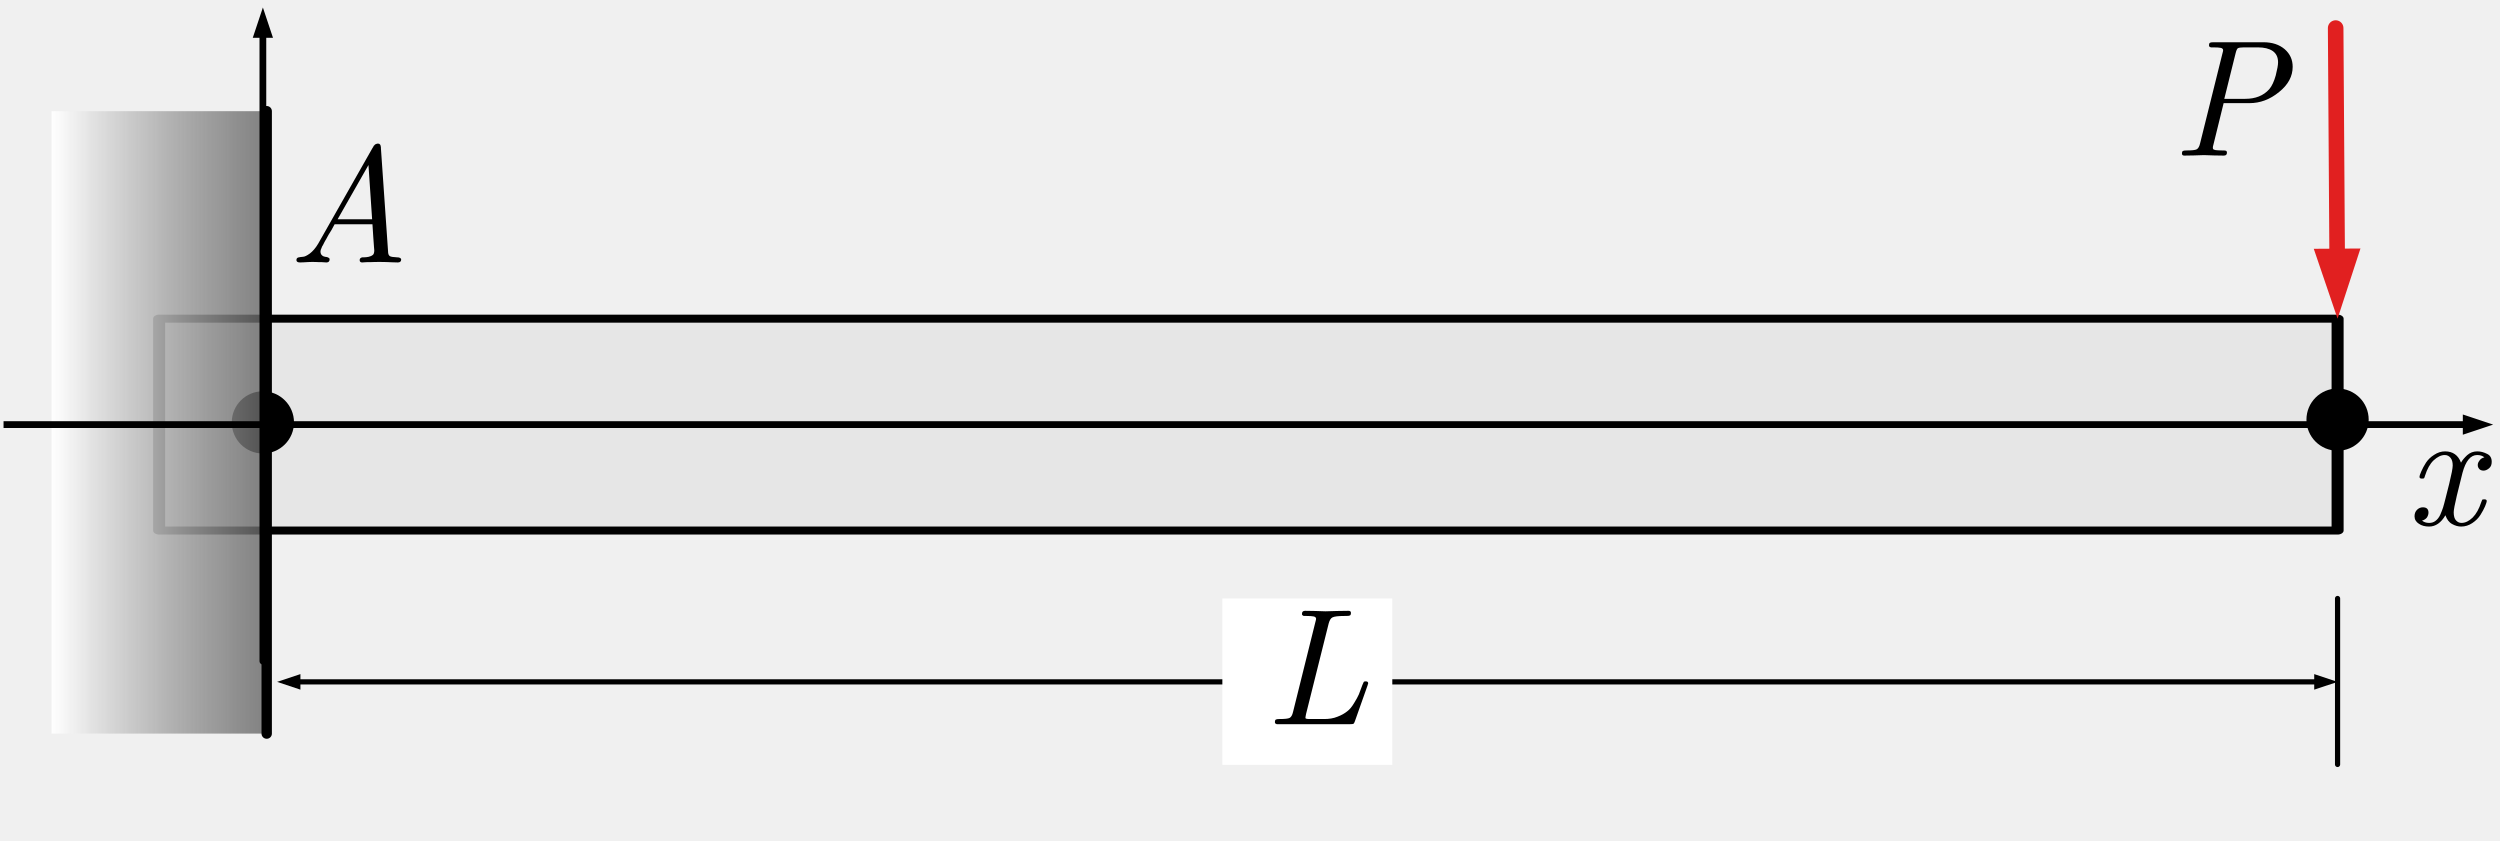
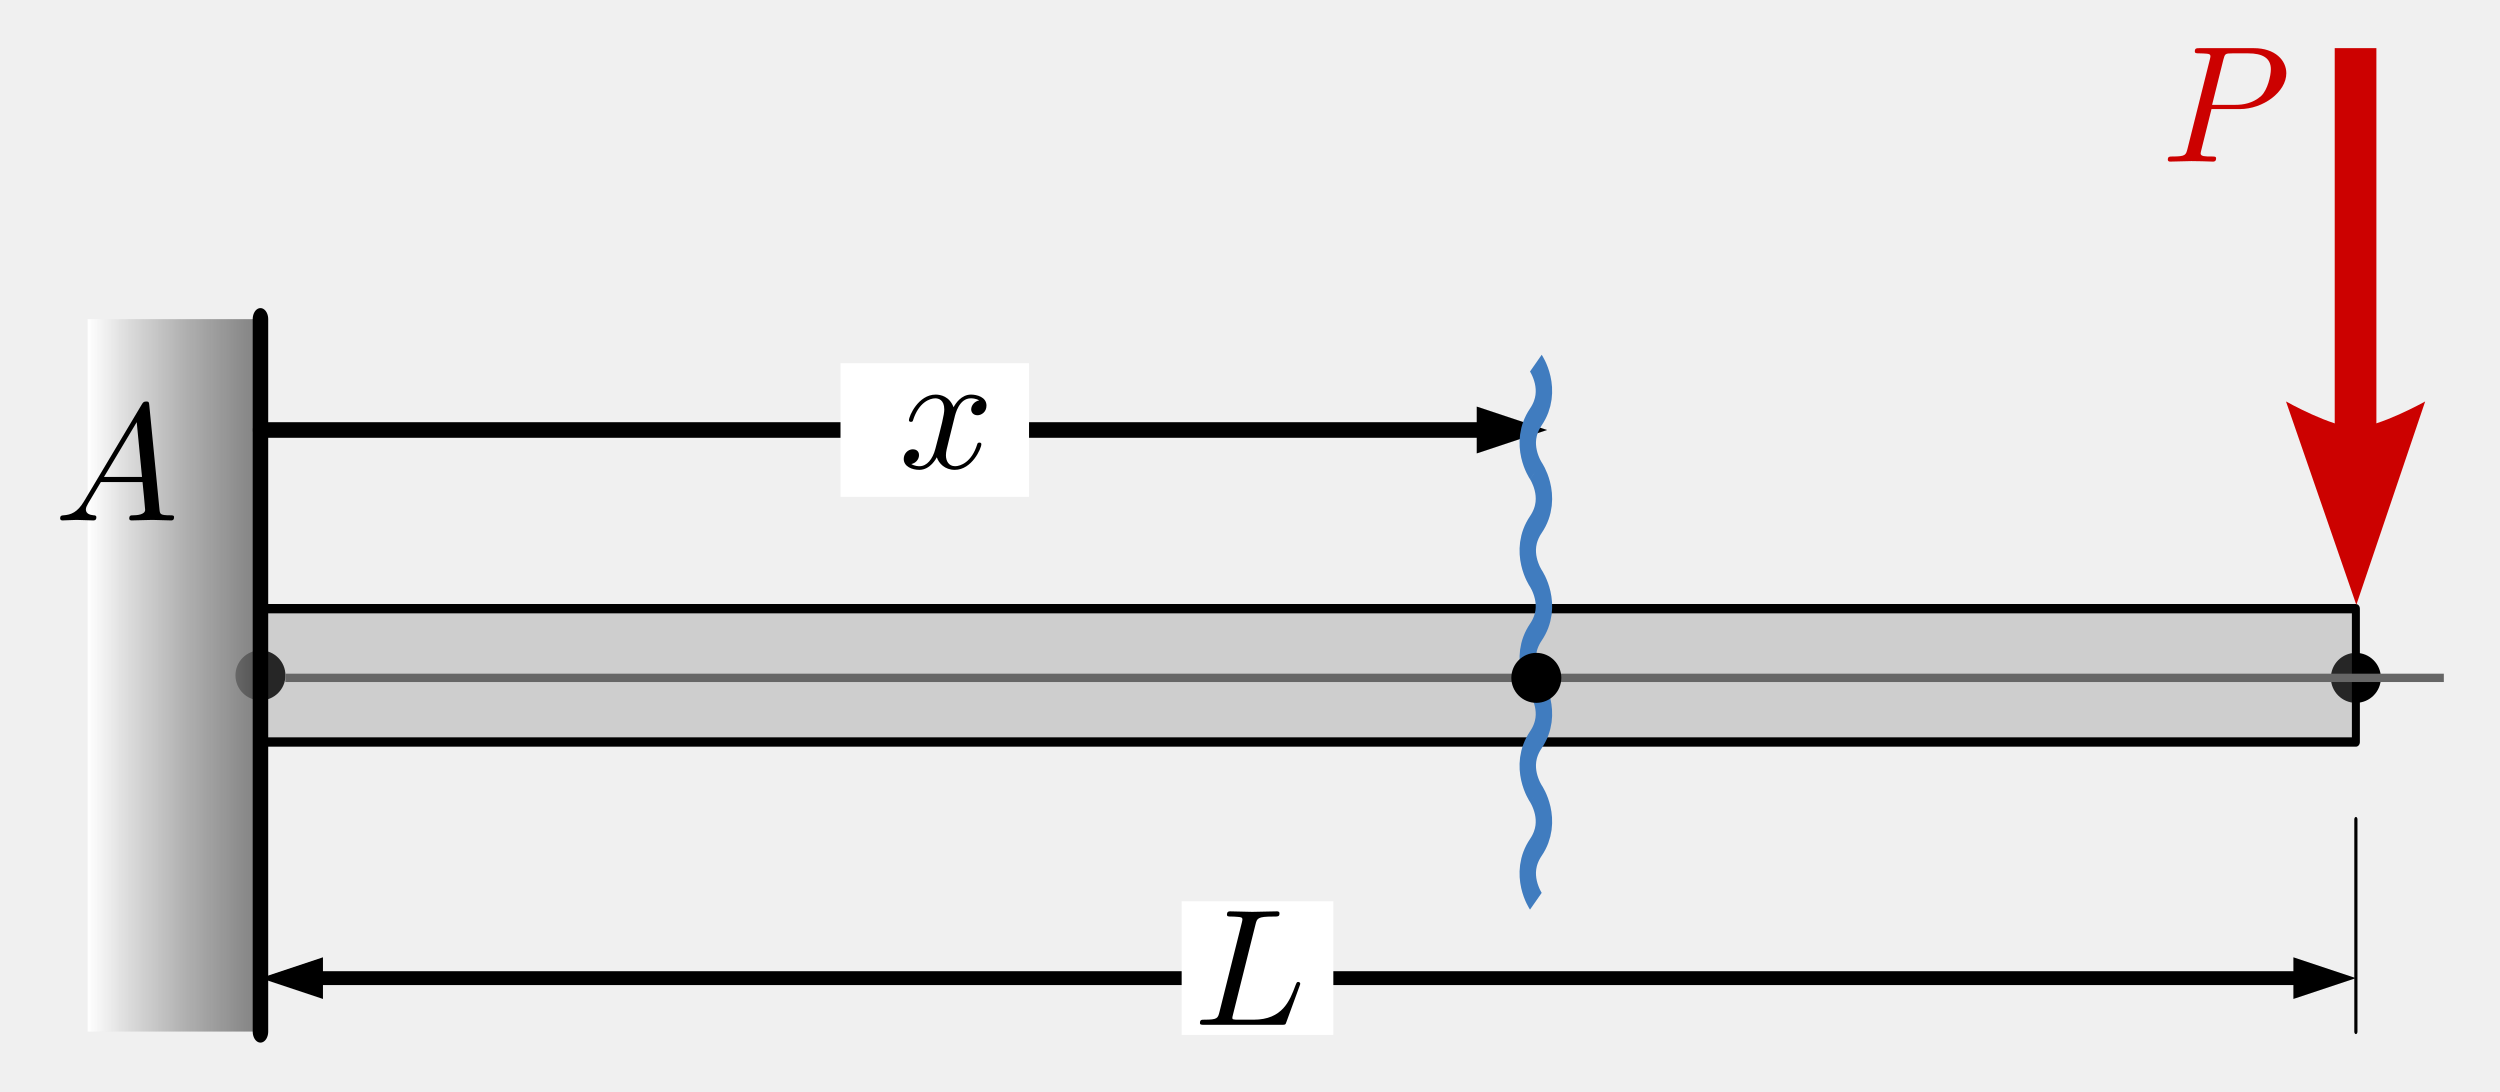
- <svg xmlns="http://www.w3.org/2000/svg" width="100%" height="100%" viewBox="0 0 241 81" version="1.1" xml:space="preserve" style="fill-rule:evenodd;clip-rule:evenodd;stroke-linecap:round;stroke-linejoin:round;stroke-miterlimit:1.5;">
-   <g transform="matrix(1,0,0,1,-253,-215)">
-     <g id="cantilevered-beam-ex0" transform="matrix(1.33333,0,0,0.666667,-626.656,212.385)">
+ <svg xmlns="http://www.w3.org/2000/svg" width="100%" height="100%" viewBox="0 0 300 131" version="1.1" xml:space="preserve" style="fill-rule:evenodd;clip-rule:evenodd;stroke-linecap:round;stroke-linejoin:round;stroke-miterlimit:1.5;">
+   <g transform="matrix(1,0,0,1,0,-1862)">
+     <g id="cantilevered-beam-ex0" transform="matrix(1.66667,0,0,1.08333,-1100,1856.81)">
      <rect x="660" y="5" width="180" height="120" style="fill:none;" />
      <clipPath id="_clip1">
        <rect x="660" y="5" width="180" height="120" />
      </clipPath>
      <g clip-path="url(#_clip1)">
-         <g>
-           <g id="rect8143" transform="matrix(-2.35192,1.90779e-16,9.53897e-17,-3.146,-795.907,-1286.75)">
-             <rect x="-690.78" y="-434.643" width="66.967" height="9.738" style="fill:rgb(230,230,230);stroke:black;stroke-width:0.37px;" />
-           </g>
-           <g transform="matrix(1.5,0,0,4,663.75,-662)">
-             <g transform="matrix(0.5,-0,-0,0.375,-2.67204,166.481)">
-               <path d="M227.55,23.954L225.344,30.719L223.05,23.983L227.55,23.954Z" style="fill:rgb(225,32,32);" />
-               <path d="M225.16,2.704C225.16,2.704 225.255,17.178 225.309,25.319" style="fill:none;stroke:rgb(225,32,32);stroke-width:1.5px;" />
-             </g>
-           </g>
-           <g transform="matrix(2.25,0,0,4.5,586.5,-673)">
-             <circle cx="41" cy="164" r="1" />
-           </g>
-           <g transform="matrix(2.25,0,0,4.5,736.5,-673.4)">
-             <circle cx="41" cy="164" r="1" />
+         <g transform="matrix(1.8,0,0,2.76923,604.951,-374.554)">
+           <circle cx="41" cy="164" r="1" />
+         </g>
+         <g transform="matrix(1.8,0,0,2.76923,755.822,-374.277)">
+           <circle cx="41" cy="164" r="1" />
+         </g>
+         <g transform="matrix(1.2,0,0,2.93667,697.622,-462.404)">
+           <path d="M110,190L110,198" style="fill:none;stroke:black;stroke-width:0.19px;" />
+         </g>
+         <g transform="matrix(1.67634,0,0,1.84615,645.225,-245.016)">
+           <g transform="matrix(0.357924,-0,-0,0.5,8.81402,135.314)">
+             <path d="M275.203,119.872L282.703,117.372L275.203,114.872L275.203,119.872Z" />
+             <path d="M38.752,119.872L31.252,117.372L38.752,114.872L38.752,119.872Z" />
+             <path d="M276.703,117.372L37.252,117.372" style="fill:none;stroke:black;stroke-width:1.67px;" />
          </g>
        </g>
-         <g transform="matrix(1,0,0,3.79286,-2.92083,-114.679)">
+         <g transform="matrix(1.02926,0,0,1.84615,658.166,-305.731)">
+           <g transform="matrix(0.582944,-0,-0,0.5,1.78159,168.201)">
+             <path d="M177.204,54.411L185.641,51.598L177.204,48.786L177.204,54.411Z" />
+             <path d="M178.891,51.598L31.252,51.598" style="fill:none;stroke:black;stroke-width:1.87px;" />
+           </g>
+         </g>
+         <g id="glyph-0-1" transform="matrix(0.400029,0,0,0.61543,815.6,22.6924)">
+           <path d="M9.063,-9.453L14.141,-9.453C18.375,-9.453 22.531,-12.547 22.531,-15.906C22.531,-18.203 20.563,-20.422 16.656,-20.422L6.969,-20.422C6.391,-20.422 6.063,-20.422 6.063,-19.844C6.063,-19.484 6.344,-19.484 6.938,-19.484C7.328,-19.484 7.859,-19.453 8.219,-19.422C8.703,-19.375 8.875,-19.281 8.875,-18.953C8.875,-18.828 8.844,-18.734 8.766,-18.375L4.75,-2.328C4.453,-1.172 4.391,-0.922 2.031,-0.922C1.531,-0.922 1.203,-0.922 1.203,-0.359C1.203,0 1.547,0 1.641,0C2.484,0 4.609,-0.094 5.438,-0.094C6.063,-0.094 6.719,-0.063 7.359,-0.063C8.016,-0.063 8.672,0 9.297,0C9.5,0 9.891,0 9.891,-0.594C9.891,-0.922 9.625,-0.922 9.063,-0.922C7.953,-0.922 7.109,-0.922 7.109,-1.469C7.109,-1.641 7.172,-1.797 7.203,-1.969L9.063,-9.453ZM11.203,-18.359C11.484,-19.406 11.531,-19.484 12.828,-19.484L15.688,-19.484C18.172,-19.484 19.75,-18.688 19.75,-16.625C19.75,-15.453 19.156,-12.891 18,-11.813C16.5,-10.469 14.703,-10.219 13.391,-10.219L9.172,-10.219L11.203,-18.359Z" style="fill:rgb(204,1,0);fill-rule:nonzero;" />
+         </g>
+         <g transform="matrix(1.88767,0,0,1.84615,668.021,-242.943)">
+           <rect x="27.809" y="155.98" width="7.191" height="8.02" style="fill:white;" />
+         </g>
+         <g transform="matrix(1.51858,0,0,1.84615,702.848,-183.342)">
+           <rect x="27.809" y="155.98" width="7.191" height="8.02" style="fill:white;" />
+         </g>
+         <g id="jsxgraph0_beam" transform="matrix(0.369005,0,0,0.663041,666.179,-18.8622)">
+           <rect x="34.071" y="137.363" width="408.857" height="22.275" style="fill:rgb(128,128,128);fill-opacity:0.3;stroke:black;stroke-width:1.56px;stroke-linecap:butt;stroke-miterlimit:2;" />
+         </g>
+         <g transform="matrix(0.400029,0,0,0.61543,745.927,118.308)">
+           <g id="glyph-0-2">
+             <path d="M11.172,-18.078C11.453,-19.156 11.531,-19.484 14.344,-19.484C15.25,-19.484 15.484,-19.484 15.484,-20.063C15.484,-20.422 15.156,-20.422 15,-20.422C14.016,-20.422 11.563,-20.328 10.578,-20.328C9.688,-20.328 7.5,-20.422 6.609,-20.422C6.391,-20.422 6.031,-20.422 6.031,-19.813C6.031,-19.484 6.313,-19.484 6.875,-19.484C6.938,-19.484 7.5,-19.484 8.016,-19.422C8.547,-19.375 8.813,-19.344 8.813,-18.953C8.813,-18.828 8.781,-18.734 8.703,-18.375L4.688,-2.328C4.391,-1.172 4.328,-0.922 1.969,-0.922C1.469,-0.922 1.172,-0.922 1.172,-0.328C1.172,0 1.438,0 1.969,0L15.813,0C16.531,0 16.563,0 16.734,-0.516L19.094,-6.969C19.219,-7.297 19.219,-7.359 19.219,-7.391C19.219,-7.5 19.125,-7.719 18.859,-7.719C18.594,-7.719 18.563,-7.563 18.359,-7.078C17.344,-4.328 16.016,-0.922 10.844,-0.922L8.047,-0.922C7.625,-0.922 7.563,-0.922 7.391,-0.953C7.078,-0.984 7,-1.016 7,-1.25C7,-1.344 7,-1.406 7.141,-1.938L11.172,-18.078Z" style="fill-rule:nonzero;" />
+           </g>
+         </g>
+         <g transform="matrix(0.400029,0,-7.67004e-33,0.61543,724.724,56.6345)">
+           <path d="M9.984,-9.031C10.156,-9.797 10.844,-12.547 12.938,-12.547C13.094,-12.547 13.813,-12.547 14.438,-12.172C13.594,-12.016 13,-11.266 13,-10.547C13,-10.078 13.328,-9.5 14.141,-9.5C14.797,-9.5 15.75,-10.047 15.75,-11.234C15.75,-12.797 13.984,-13.219 12.969,-13.219C11.234,-13.219 10.188,-11.625 9.828,-10.938C9.094,-12.906 7.469,-13.219 6.609,-13.219C3.5,-13.219 1.797,-9.359 1.797,-8.609C1.797,-8.313 2.094,-8.313 2.156,-8.313C2.391,-8.313 2.484,-8.375 2.547,-8.641C3.563,-11.813 5.531,-12.547 6.547,-12.547C7.109,-12.547 8.156,-12.281 8.156,-10.547C8.156,-9.625 7.656,-7.625 6.547,-3.438C6.063,-1.578 5.016,-0.328 3.703,-0.328C3.531,-0.328 2.844,-0.328 2.219,-0.719C2.953,-0.859 3.609,-1.5 3.609,-2.328C3.609,-3.141 2.953,-3.375 2.516,-3.375C1.609,-3.375 0.859,-2.594 0.859,-1.641C0.859,-0.266 2.359,0.328 3.672,0.328C5.656,0.328 6.719,-1.766 6.813,-1.938C7.172,-0.844 8.25,0.328 10.047,0.328C13.125,0.328 14.828,-3.531 14.828,-4.281C14.828,-4.578 14.563,-4.578 14.469,-4.578C14.203,-4.578 14.141,-4.453 14.078,-4.25C13.094,-1.047 11.063,-0.328 10.109,-0.328C8.938,-0.328 8.453,-1.281 8.453,-2.297C8.453,-2.953 8.641,-3.609 8.969,-4.938L9.984,-9.031Z" style="fill-rule:nonzero;" />
+         </g>
+         <g transform="matrix(1,0,0,1,-0.0234542,3.05279)">
+           <g id="jsxgraph0_jxgBoard1L76" transform="matrix(-0.6,1.13044e-16,7.34788e-17,0.923077,931.836,-47.7594)">
+             <path d="M170.357,59.4L170.357,117.363" style="fill:none;fill-rule:nonzero;stroke:rgb(204,1,0);stroke-width:5px;stroke-linecap:butt;stroke-linejoin:miter;stroke-miterlimit:4;" />
+           </g>
+           <g transform="matrix(-0.6,1.13044e-16,7.34788e-17,0.923077,2429.65,-1502.79)">
+             <path d="M2658.36,1678.08L2666.62,1702.49L2675.06,1678.08C2675.06,1678.08 2669.51,1681.2 2666.72,1681.2C2663.94,1681.2 2658.36,1678.08 2658.36,1678.08Z" style="fill:rgb(204,1,0);" />
+           </g>
+         </g>
+         <g id="jsxgraph0_jxgBoard1L12" transform="matrix(0.302036,0,0,0.923077,679.334,-57.2004)">
+           <path d="M4,148.5L518.55,148.5" style="fill-opacity:0;fill-rule:nonzero;stroke:rgb(102,102,102);stroke-width:1px;stroke-linecap:butt;stroke-linejoin:miter;stroke-miterlimit:4;" />
+         </g>
+         <g transform="matrix(0.8,0,0,3.32574,133.194,-77.9506)">
          <g id="rect8147" transform="matrix(1.19071e-17,0.0878902,-1.5,4.15135e-17,1345.65,-17.6307)">
            <rect x="604.609" y="442.469" width="269.983" height="10.369" style="fill:url(#_Linear2);" />
          </g>
          <g transform="matrix(1.5,1.50539e-17,4.44089e-17,0.79096,659.447,-0.0847458)">
-             <path d="M15,45L15,75" style="fill:none;stroke:black;stroke-width:0.5px;" />
+             <path d="M15,45L15,75" style="fill:none;stroke:black;stroke-width:0.93px;" />
          </g>
        </g>
-         <g transform="matrix(1.41346,0,0,3,622.327,-486.682)">
-           <g transform="matrix(0.530612,-0,-0,0.5,26.4705,163.535)">
-             <path d="M237.419,39.956L240.344,40.931L237.419,41.906L237.419,39.956Z" />
-             <path d="M-4.656,40.931L238.004,40.931" style="fill:none;stroke:black;stroke-width:0.65px;" />
-           </g>
+         <g id="cut" transform="matrix(1.14411e-16,2.87459,-1.28426,1.20982e-16,1659.38,-1224.66)">
+           <path d="M462.424,692.072C462.424,692.072 461.387,693.093 460.35,692.072C459.314,691.05 458.277,692.072 458.277,692.072M458.277,692.072C458.277,692.072 457.24,693.093 456.204,692.072C455.167,691.05 454.13,692.072 454.13,692.072M454.13,692.072C454.13,692.072 453.093,693.093 452.057,692.072C451.02,691.05 449.983,692.072 449.983,692.072M449.983,692.072C449.983,692.072 448.947,693.093 447.91,692.072C447.366,691.535 446.821,691.562 446.427,691.709C446.07,691.841 445.837,692.072 445.837,692.072M445.837,692.072C445.837,692.072 444.8,693.093 443.763,692.072C442.727,691.05 441.69,692.072 441.69,692.072" style="fill:none;fill-rule:nonzero;stroke:rgb(64,124,191);stroke-width:0.92px;stroke-linecap:butt;stroke-linejoin:miter;stroke-miterlimit:4;" />
        </g>
-         <g transform="matrix(1.5,0,0,18.9043,620.25,-3000.78)">
-           <g transform="matrix(0.5,-0,-0,0.079347,26.328,158.943)">
-             <path d="M24.369,3.644L25.344,0.719L26.319,3.644L24.369,3.644Z" />
-             <path d="M25.344,63.733L25.344,3.059" style="fill:none;stroke:black;stroke-width:0.65px;" />
-           </g>
+         <g transform="matrix(1.8,0,0,2.76923,696.814,-374.277)">
+           <circle cx="41" cy="164" r="1" />
        </g>
-         <g transform="matrix(1.5,0,0,3,663.75,-479.537)">
-           <path d="M110,190L110,198" style="fill:none;stroke:black;stroke-width:0.25px;" />
-         </g>
-         <g transform="matrix(1.65526,0,0,3,646.671,-479.479)">
-           <g transform="matrix(0.4531,-0,-0,0.5,7.89651,161.134)">
-             <path d="M223.094,66.483L225.344,65.733L223.094,64.983L223.094,66.483Z" />
-             <path d="M28.963,66.483L26.713,65.733L28.963,64.983L28.963,66.483Z" />
-             <path d="M223.544,65.733L28.513,65.733" style="fill:none;stroke:black;stroke-width:0.5px;" />
-           </g>
-         </g>
-         <g transform="matrix(1,0,0,1.25,28.1196,81.2715)">
-           <g transform="matrix(1.70858,0,0,2.4,672.487,-367)">
-             <rect x="27.809" y="155.98" width="7.191" height="8.02" style="fill:white;" />
-           </g>
-           <g transform="matrix(1.5,0,0,2.4,654.866,-368.853)">
-             <g transform="matrix(8,0,0,8,45.4604,162.811)">
-               <path d="M0.062,-0.012C0.062,-0.021 0.064,-0.026 0.068,-0.028C0.072,-0.03 0.079,-0.031 0.089,-0.031C0.121,-0.031 0.142,-0.033 0.151,-0.038C0.16,-0.043 0.167,-0.055 0.171,-0.073L0.306,-0.616C0.309,-0.626 0.31,-0.632 0.31,-0.635C0.31,-0.642 0.305,-0.647 0.296,-0.649C0.287,-0.651 0.272,-0.652 0.252,-0.652C0.244,-0.652 0.239,-0.652 0.236,-0.652C0.233,-0.653 0.231,-0.654 0.229,-0.656C0.226,-0.657 0.225,-0.66 0.225,-0.664C0.225,-0.677 0.231,-0.683 0.244,-0.683C0.257,-0.683 0.278,-0.683 0.305,-0.682C0.333,-0.681 0.353,-0.68 0.367,-0.68C0.382,-0.68 0.406,-0.681 0.437,-0.682C0.467,-0.683 0.49,-0.683 0.505,-0.683C0.515,-0.683 0.52,-0.679 0.52,-0.671C0.52,-0.662 0.518,-0.657 0.514,-0.655C0.51,-0.653 0.503,-0.652 0.492,-0.652L0.482,-0.652C0.443,-0.652 0.419,-0.649 0.408,-0.643C0.398,-0.638 0.391,-0.625 0.386,-0.607L0.25,-0.063C0.25,-0.062 0.249,-0.059 0.248,-0.053C0.247,-0.048 0.246,-0.044 0.246,-0.041C0.246,-0.038 0.246,-0.036 0.247,-0.035C0.248,-0.034 0.25,-0.033 0.255,-0.032C0.26,-0.031 0.267,-0.031 0.277,-0.031L0.358,-0.031C0.388,-0.031 0.415,-0.035 0.439,-0.045C0.463,-0.054 0.482,-0.065 0.497,-0.077C0.512,-0.088 0.526,-0.105 0.539,-0.127C0.552,-0.148 0.562,-0.166 0.568,-0.18C0.573,-0.193 0.58,-0.212 0.589,-0.236C0.593,-0.246 0.596,-0.252 0.597,-0.254C0.599,-0.257 0.603,-0.258 0.609,-0.258C0.619,-0.258 0.624,-0.254 0.624,-0.246L0.622,-0.24C0.621,-0.236 0.62,-0.234 0.62,-0.233L0.544,-0.018C0.541,-0.009 0.538,-0.004 0.535,-0.002C0.532,-0.001 0.526,-0 0.515,-0L0.087,-0C0.08,-0 0.076,-0 0.073,-0C0.07,-0.001 0.068,-0.002 0.065,-0.004C0.063,-0.005 0.062,-0.008 0.062,-0.012Z" style="fill-rule:nonzero;" />
-             </g>
-           </g>
-         </g>
-         <g transform="matrix(1.5,0,0,3,635.229,-446.479)">
-           <g transform="matrix(8,0,0,8,30.1593,162.784)">
-             <path d="M0.059,-0.014C0.059,-0.023 0.063,-0.028 0.07,-0.03C0.077,-0.032 0.087,-0.033 0.097,-0.034C0.108,-0.034 0.122,-0.041 0.14,-0.054C0.157,-0.067 0.174,-0.086 0.19,-0.113L0.517,-0.689C0.518,-0.69 0.519,-0.692 0.521,-0.695C0.522,-0.698 0.524,-0.701 0.525,-0.703C0.527,-0.704 0.529,-0.706 0.531,-0.709C0.534,-0.712 0.537,-0.713 0.54,-0.714C0.542,-0.715 0.546,-0.716 0.549,-0.716C0.551,-0.716 0.554,-0.716 0.556,-0.715C0.558,-0.715 0.56,-0.714 0.561,-0.712C0.562,-0.711 0.563,-0.71 0.564,-0.709C0.565,-0.708 0.565,-0.707 0.566,-0.704C0.567,-0.701 0.567,-0.7 0.567,-0.699C0.567,-0.699 0.567,-0.696 0.568,-0.693L0.568,-0.688L0.611,-0.067C0.611,-0.052 0.615,-0.042 0.622,-0.038C0.628,-0.034 0.642,-0.032 0.663,-0.031C0.681,-0.031 0.69,-0.026 0.69,-0.017C0.69,-0.006 0.683,-0 0.67,-0C0.667,-0 0.655,-0 0.634,-0.001C0.613,-0.002 0.591,-0.003 0.567,-0.003C0.544,-0.003 0.524,-0.003 0.507,-0.002C0.49,-0.002 0.478,-0.002 0.469,-0.001C0.461,-0 0.456,-0 0.455,-0C0.445,-0 0.44,-0.005 0.44,-0.014C0.44,-0.021 0.443,-0.025 0.448,-0.028C0.453,-0.031 0.46,-0.032 0.468,-0.031C0.475,-0.031 0.484,-0.032 0.494,-0.034C0.504,-0.036 0.513,-0.04 0.52,-0.046C0.525,-0.05 0.528,-0.06 0.528,-0.073C0.528,-0.077 0.527,-0.085 0.526,-0.097C0.525,-0.109 0.524,-0.128 0.522,-0.153C0.521,-0.177 0.519,-0.203 0.517,-0.23L0.289,-0.23C0.283,-0.219 0.277,-0.208 0.27,-0.195C0.262,-0.183 0.257,-0.173 0.252,-0.166C0.248,-0.158 0.244,-0.15 0.239,-0.142C0.233,-0.133 0.23,-0.126 0.227,-0.121C0.224,-0.116 0.222,-0.111 0.219,-0.105C0.215,-0.1 0.213,-0.095 0.212,-0.092C0.211,-0.089 0.209,-0.085 0.208,-0.082C0.206,-0.078 0.205,-0.075 0.205,-0.073C0.204,-0.07 0.204,-0.068 0.204,-0.065C0.204,-0.056 0.207,-0.048 0.213,-0.043C0.218,-0.038 0.225,-0.035 0.232,-0.034C0.239,-0.034 0.245,-0.032 0.25,-0.03C0.256,-0.027 0.259,-0.024 0.259,-0.019C0.259,-0.006 0.252,-0 0.239,-0C0.237,-0 0.232,-0 0.224,-0.001C0.217,-0.002 0.206,-0.002 0.193,-0.002C0.18,-0.003 0.165,-0.003 0.15,-0.003C0.137,-0.003 0.123,-0.002 0.107,-0.001C0.092,-0 0.083,-0 0.081,-0C0.066,-0 0.059,-0.005 0.059,-0.014ZM0.307,-0.26L0.515,-0.26L0.493,-0.587L0.307,-0.26Z" style="fill-rule:nonzero;" />
-           </g>
-         </g>
-         <g transform="matrix(1.5,0,0,3,750.055,-425.218)">
-           <g transform="matrix(8,0,0,8,55.7493,168.339)">
-             <path d="M0.053,-0.051C0.053,-0.067 0.058,-0.08 0.068,-0.09C0.078,-0.1 0.09,-0.105 0.103,-0.105C0.126,-0.105 0.137,-0.094 0.137,-0.073C0.137,-0.064 0.134,-0.054 0.128,-0.044C0.121,-0.035 0.111,-0.028 0.098,-0.025C0.109,-0.016 0.123,-0.011 0.14,-0.011L0.142,-0.011C0.156,-0.011 0.169,-0.015 0.179,-0.023C0.19,-0.031 0.2,-0.043 0.208,-0.06C0.215,-0.077 0.221,-0.091 0.225,-0.104C0.229,-0.118 0.234,-0.135 0.239,-0.156C0.247,-0.188 0.255,-0.219 0.262,-0.247C0.276,-0.304 0.283,-0.341 0.283,-0.357C0.283,-0.377 0.279,-0.392 0.27,-0.403C0.261,-0.414 0.25,-0.42 0.235,-0.42C0.213,-0.42 0.191,-0.409 0.168,-0.388C0.146,-0.367 0.129,-0.336 0.116,-0.295C0.114,-0.287 0.112,-0.282 0.11,-0.28C0.109,-0.279 0.105,-0.278 0.098,-0.278C0.088,-0.278 0.083,-0.281 0.083,-0.288C0.083,-0.295 0.087,-0.306 0.094,-0.322C0.101,-0.338 0.11,-0.355 0.122,-0.374C0.134,-0.392 0.15,-0.408 0.171,-0.421C0.192,-0.435 0.214,-0.442 0.237,-0.442C0.284,-0.442 0.316,-0.419 0.333,-0.374C0.341,-0.389 0.354,-0.404 0.37,-0.419C0.387,-0.434 0.407,-0.442 0.431,-0.442C0.451,-0.442 0.47,-0.437 0.49,-0.427C0.509,-0.418 0.518,-0.402 0.518,-0.379C0.518,-0.362 0.513,-0.349 0.502,-0.34C0.491,-0.331 0.48,-0.326 0.469,-0.326C0.457,-0.326 0.448,-0.33 0.443,-0.336C0.437,-0.343 0.434,-0.35 0.434,-0.358C0.434,-0.361 0.434,-0.365 0.435,-0.369C0.436,-0.374 0.439,-0.38 0.446,-0.389C0.453,-0.398 0.462,-0.403 0.474,-0.406C0.463,-0.415 0.449,-0.42 0.43,-0.42C0.391,-0.42 0.361,-0.384 0.342,-0.313C0.326,-0.248 0.315,-0.202 0.308,-0.176C0.295,-0.122 0.289,-0.088 0.289,-0.075C0.289,-0.052 0.294,-0.035 0.303,-0.026C0.312,-0.016 0.323,-0.011 0.336,-0.011C0.359,-0.011 0.381,-0.022 0.403,-0.043C0.425,-0.065 0.442,-0.096 0.455,-0.136C0.458,-0.144 0.46,-0.149 0.461,-0.151C0.463,-0.152 0.467,-0.153 0.473,-0.153C0.483,-0.153 0.488,-0.15 0.488,-0.143C0.488,-0.137 0.484,-0.126 0.478,-0.111C0.471,-0.095 0.462,-0.078 0.45,-0.059C0.438,-0.04 0.422,-0.024 0.401,-0.01C0.38,0.004 0.358,0.011 0.334,0.011C0.316,0.011 0.298,0.006 0.28,-0.004C0.261,-0.014 0.248,-0.032 0.239,-0.057C0.213,-0.012 0.18,0.011 0.141,0.011C0.117,0.011 0.096,0.006 0.079,-0.006C0.062,-0.017 0.053,-0.032 0.053,-0.051Z" style="fill-rule:nonzero;" />
-           </g>
-         </g>
-         <g transform="matrix(0.75,0,0,1.5,662.623,-413.72)">
-           <g transform="matrix(16,0,0,16,205.495,293.428)">
-             <path d="M0.063,-0.012C0.063,-0.021 0.065,-0.026 0.069,-0.028C0.073,-0.03 0.08,-0.031 0.09,-0.031C0.122,-0.031 0.143,-0.033 0.152,-0.038C0.161,-0.043 0.168,-0.055 0.172,-0.073L0.307,-0.616C0.31,-0.626 0.311,-0.632 0.311,-0.635C0.311,-0.642 0.306,-0.647 0.297,-0.649C0.288,-0.651 0.273,-0.652 0.253,-0.652C0.245,-0.652 0.24,-0.652 0.237,-0.652C0.234,-0.653 0.232,-0.654 0.229,-0.656C0.227,-0.657 0.226,-0.66 0.226,-0.664C0.226,-0.673 0.228,-0.678 0.232,-0.68C0.236,-0.682 0.243,-0.683 0.253,-0.683L0.553,-0.683C0.607,-0.683 0.649,-0.669 0.682,-0.641C0.714,-0.613 0.73,-0.578 0.73,-0.535C0.73,-0.478 0.703,-0.427 0.648,-0.383C0.593,-0.338 0.534,-0.316 0.469,-0.316L0.314,-0.316L0.253,-0.068C0.25,-0.058 0.249,-0.052 0.249,-0.048C0.249,-0.044 0.25,-0.041 0.251,-0.039C0.252,-0.037 0.257,-0.035 0.266,-0.033C0.275,-0.032 0.289,-0.031 0.307,-0.031C0.315,-0.031 0.321,-0.031 0.324,-0.03C0.327,-0.03 0.329,-0.029 0.331,-0.027C0.333,-0.025 0.334,-0.022 0.334,-0.018C0.334,-0.006 0.328,-0 0.315,-0C0.302,-0 0.282,-0 0.255,-0.001C0.228,-0.002 0.208,-0.003 0.195,-0.003C0.181,-0.003 0.162,-0.002 0.135,-0.001C0.109,-0 0.09,-0 0.077,-0C0.068,-0 0.063,-0.004 0.063,-0.012ZM0.318,-0.342L0.444,-0.342C0.506,-0.342 0.554,-0.361 0.589,-0.4C0.605,-0.419 0.618,-0.447 0.628,-0.483C0.637,-0.519 0.642,-0.545 0.642,-0.562C0.642,-0.593 0.631,-0.615 0.61,-0.63C0.588,-0.645 0.558,-0.652 0.521,-0.652L0.435,-0.652C0.417,-0.652 0.406,-0.65 0.4,-0.647C0.395,-0.644 0.39,-0.633 0.386,-0.616L0.318,-0.342Z" style="fill-rule:nonzero;" />
-           </g>
+         <g id="glyph-0-3" transform="matrix(0.400029,0,0,0.61543,663.911,62.4378)">
+           <path d="M5.344,-3.438C4.156,-1.438 2.984,-1.016 1.672,-0.922C1.313,-0.891 1.047,-0.891 1.047,-0.328C1.047,-0.156 1.203,0 1.438,0C2.234,0 3.172,-0.094 4,-0.094C4.984,-0.094 6.031,0 7,0C7.172,0 7.563,0 7.563,-0.563C7.563,-0.891 7.297,-0.922 7.078,-0.922C6.391,-0.984 5.672,-1.219 5.672,-1.969C5.672,-2.328 5.859,-2.656 6.094,-3.078L8.375,-6.906L15.875,-6.906C15.938,-6.281 16.344,-2.219 16.344,-1.906C16.344,-1.016 14.797,-0.922 14.203,-0.922C13.781,-0.922 13.484,-0.922 13.484,-0.328C13.484,0 13.844,0 13.906,0C15.125,0 16.406,-0.094 17.641,-0.094C18.375,-0.094 20.266,0 21.016,0C21.188,0 21.547,0 21.547,-0.594C21.547,-0.922 21.25,-0.922 20.859,-0.922C19.016,-0.922 19.016,-1.141 18.922,-2L17.094,-20.688C17.031,-21.281 17.031,-21.406 16.531,-21.406C16.047,-21.406 15.938,-21.188 15.75,-20.891L5.344,-3.438ZM8.938,-7.828L14.828,-17.688L15.781,-7.828L8.938,-7.828Z" style="fill-rule:nonzero;" />
        </g>
      </g>
    </g>
  </g>
  <defs>
    <linearGradient id="_Linear2" x1="0" y1="0" x2="1" y2="0" gradientUnits="userSpaceOnUse" gradientTransform="matrix(6.3489e-16,10.3685,-10.3685,6.3489e-16,739.6,442.469)">
      <stop offset="0" style="stop-color:rgb(102,102,102);stop-opacity:0.8" />
      <stop offset="1" style="stop-color:white;stop-opacity:1" />
    </linearGradient>
  </defs>
</svg>
